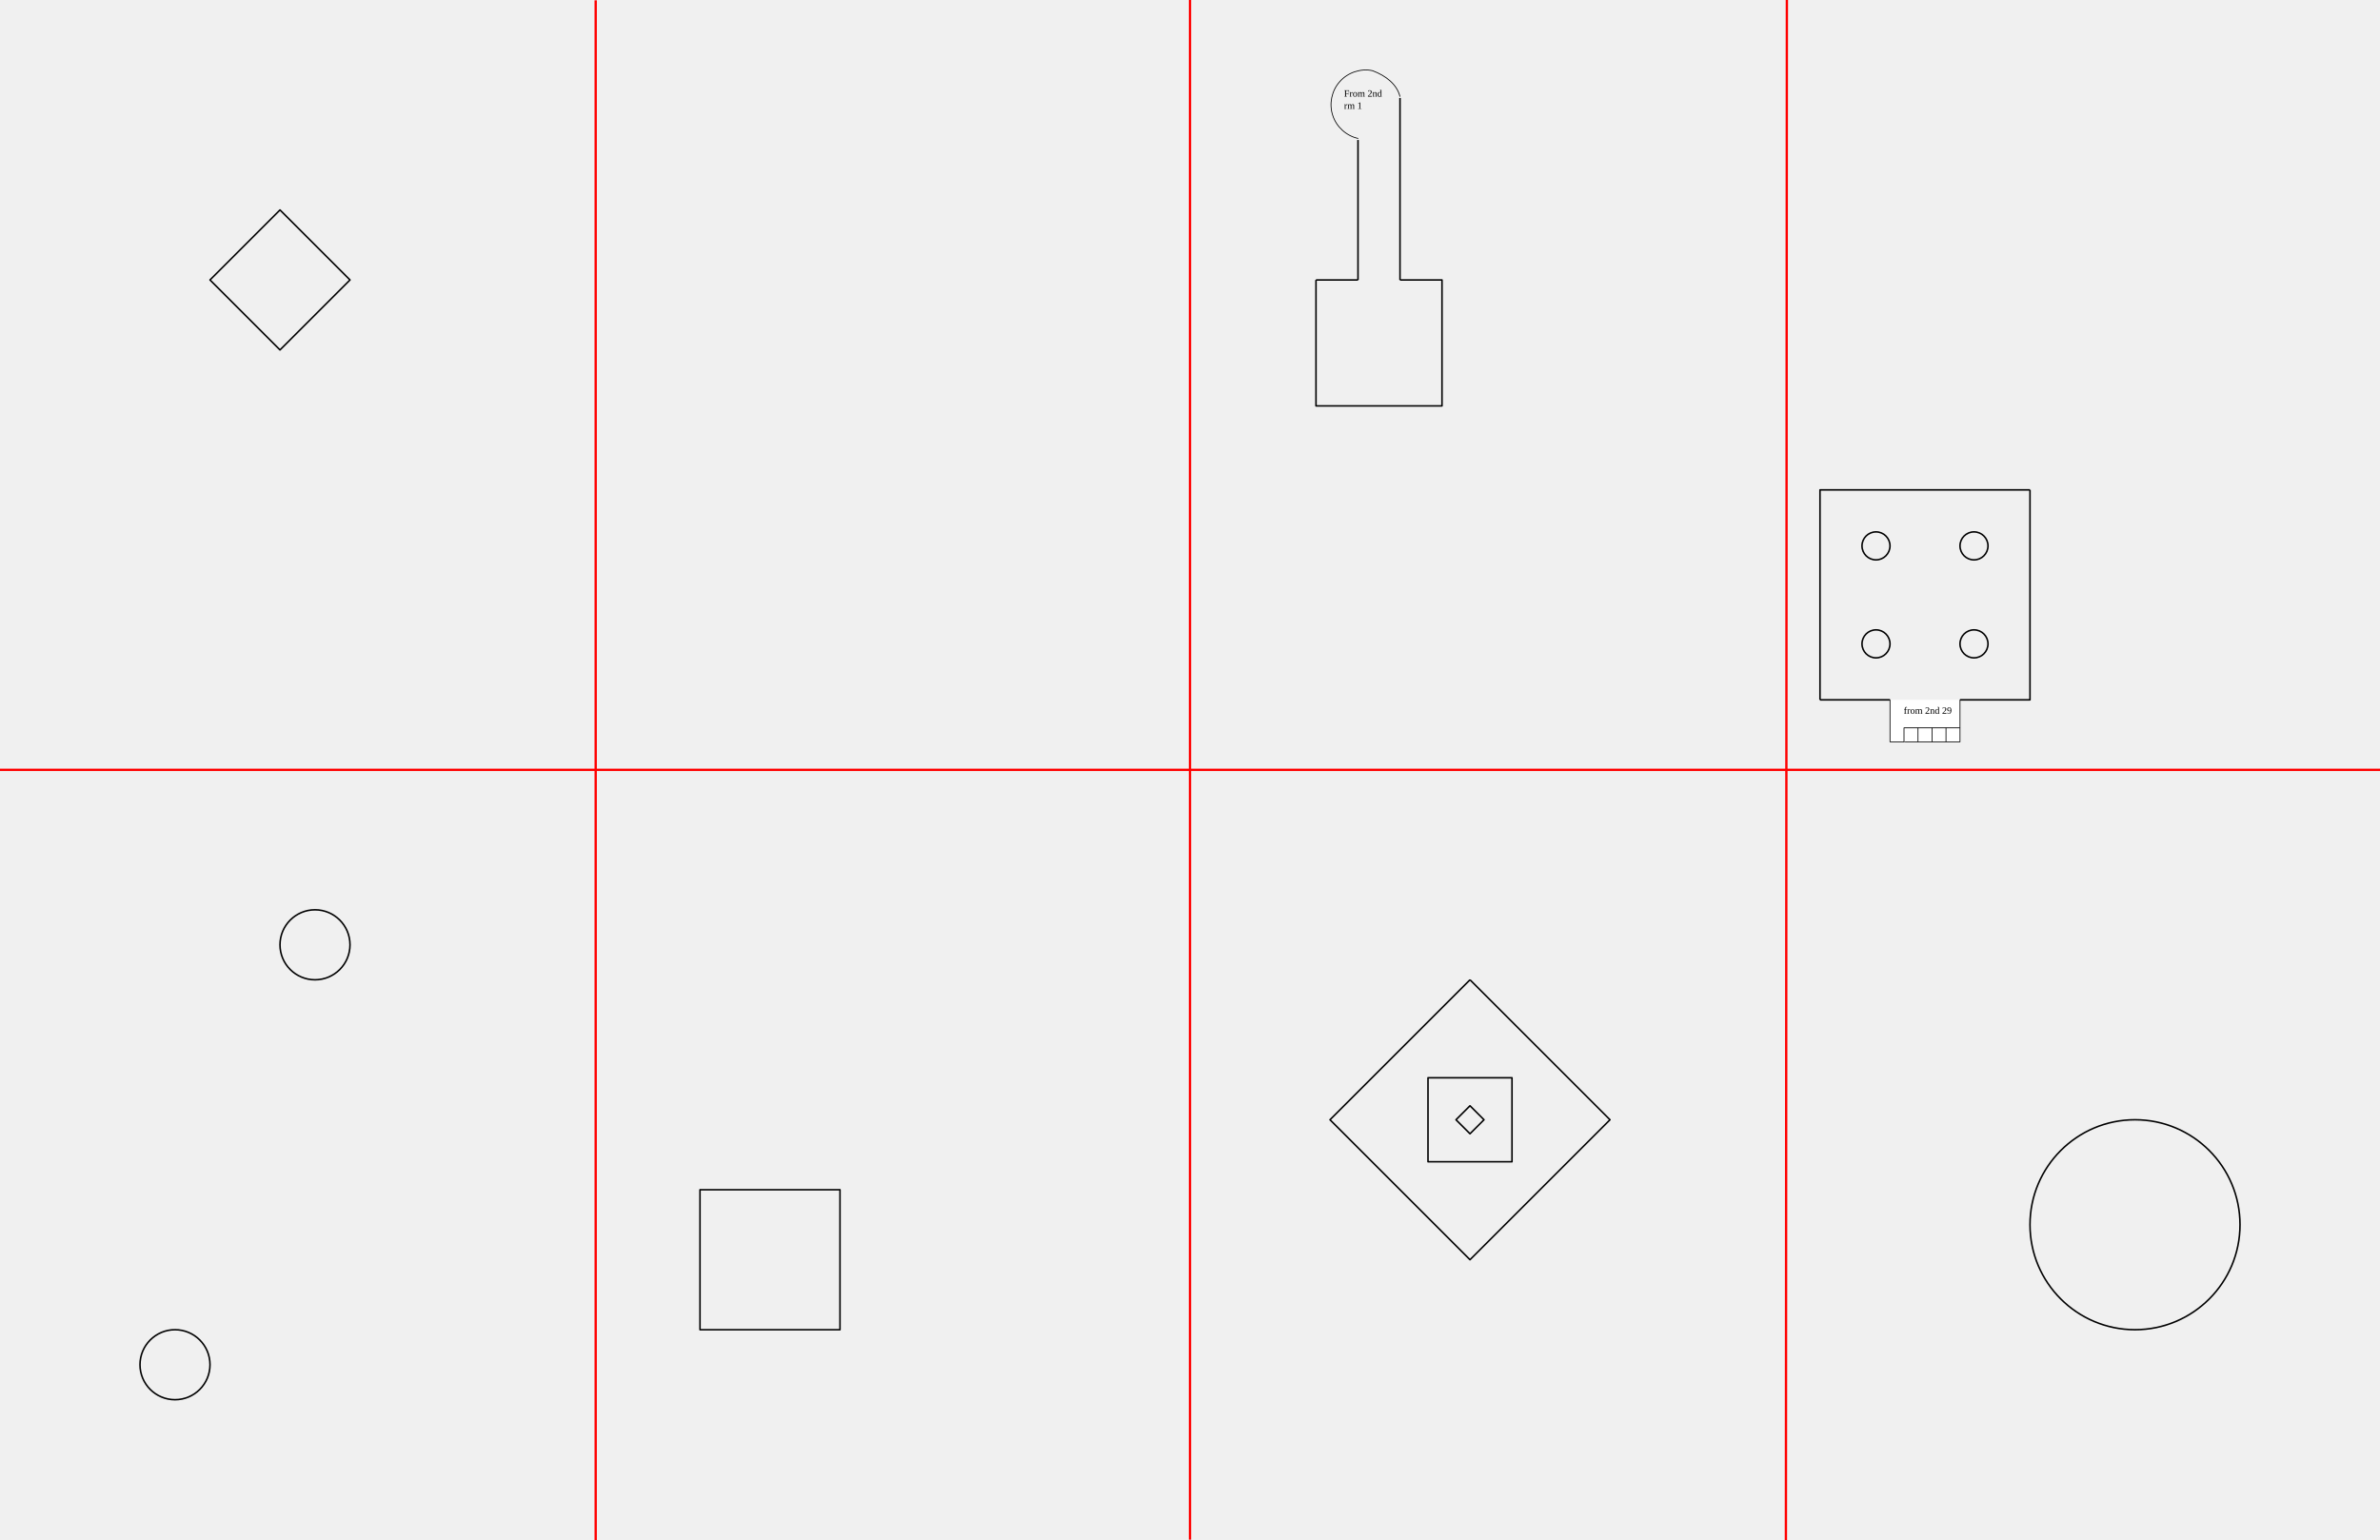
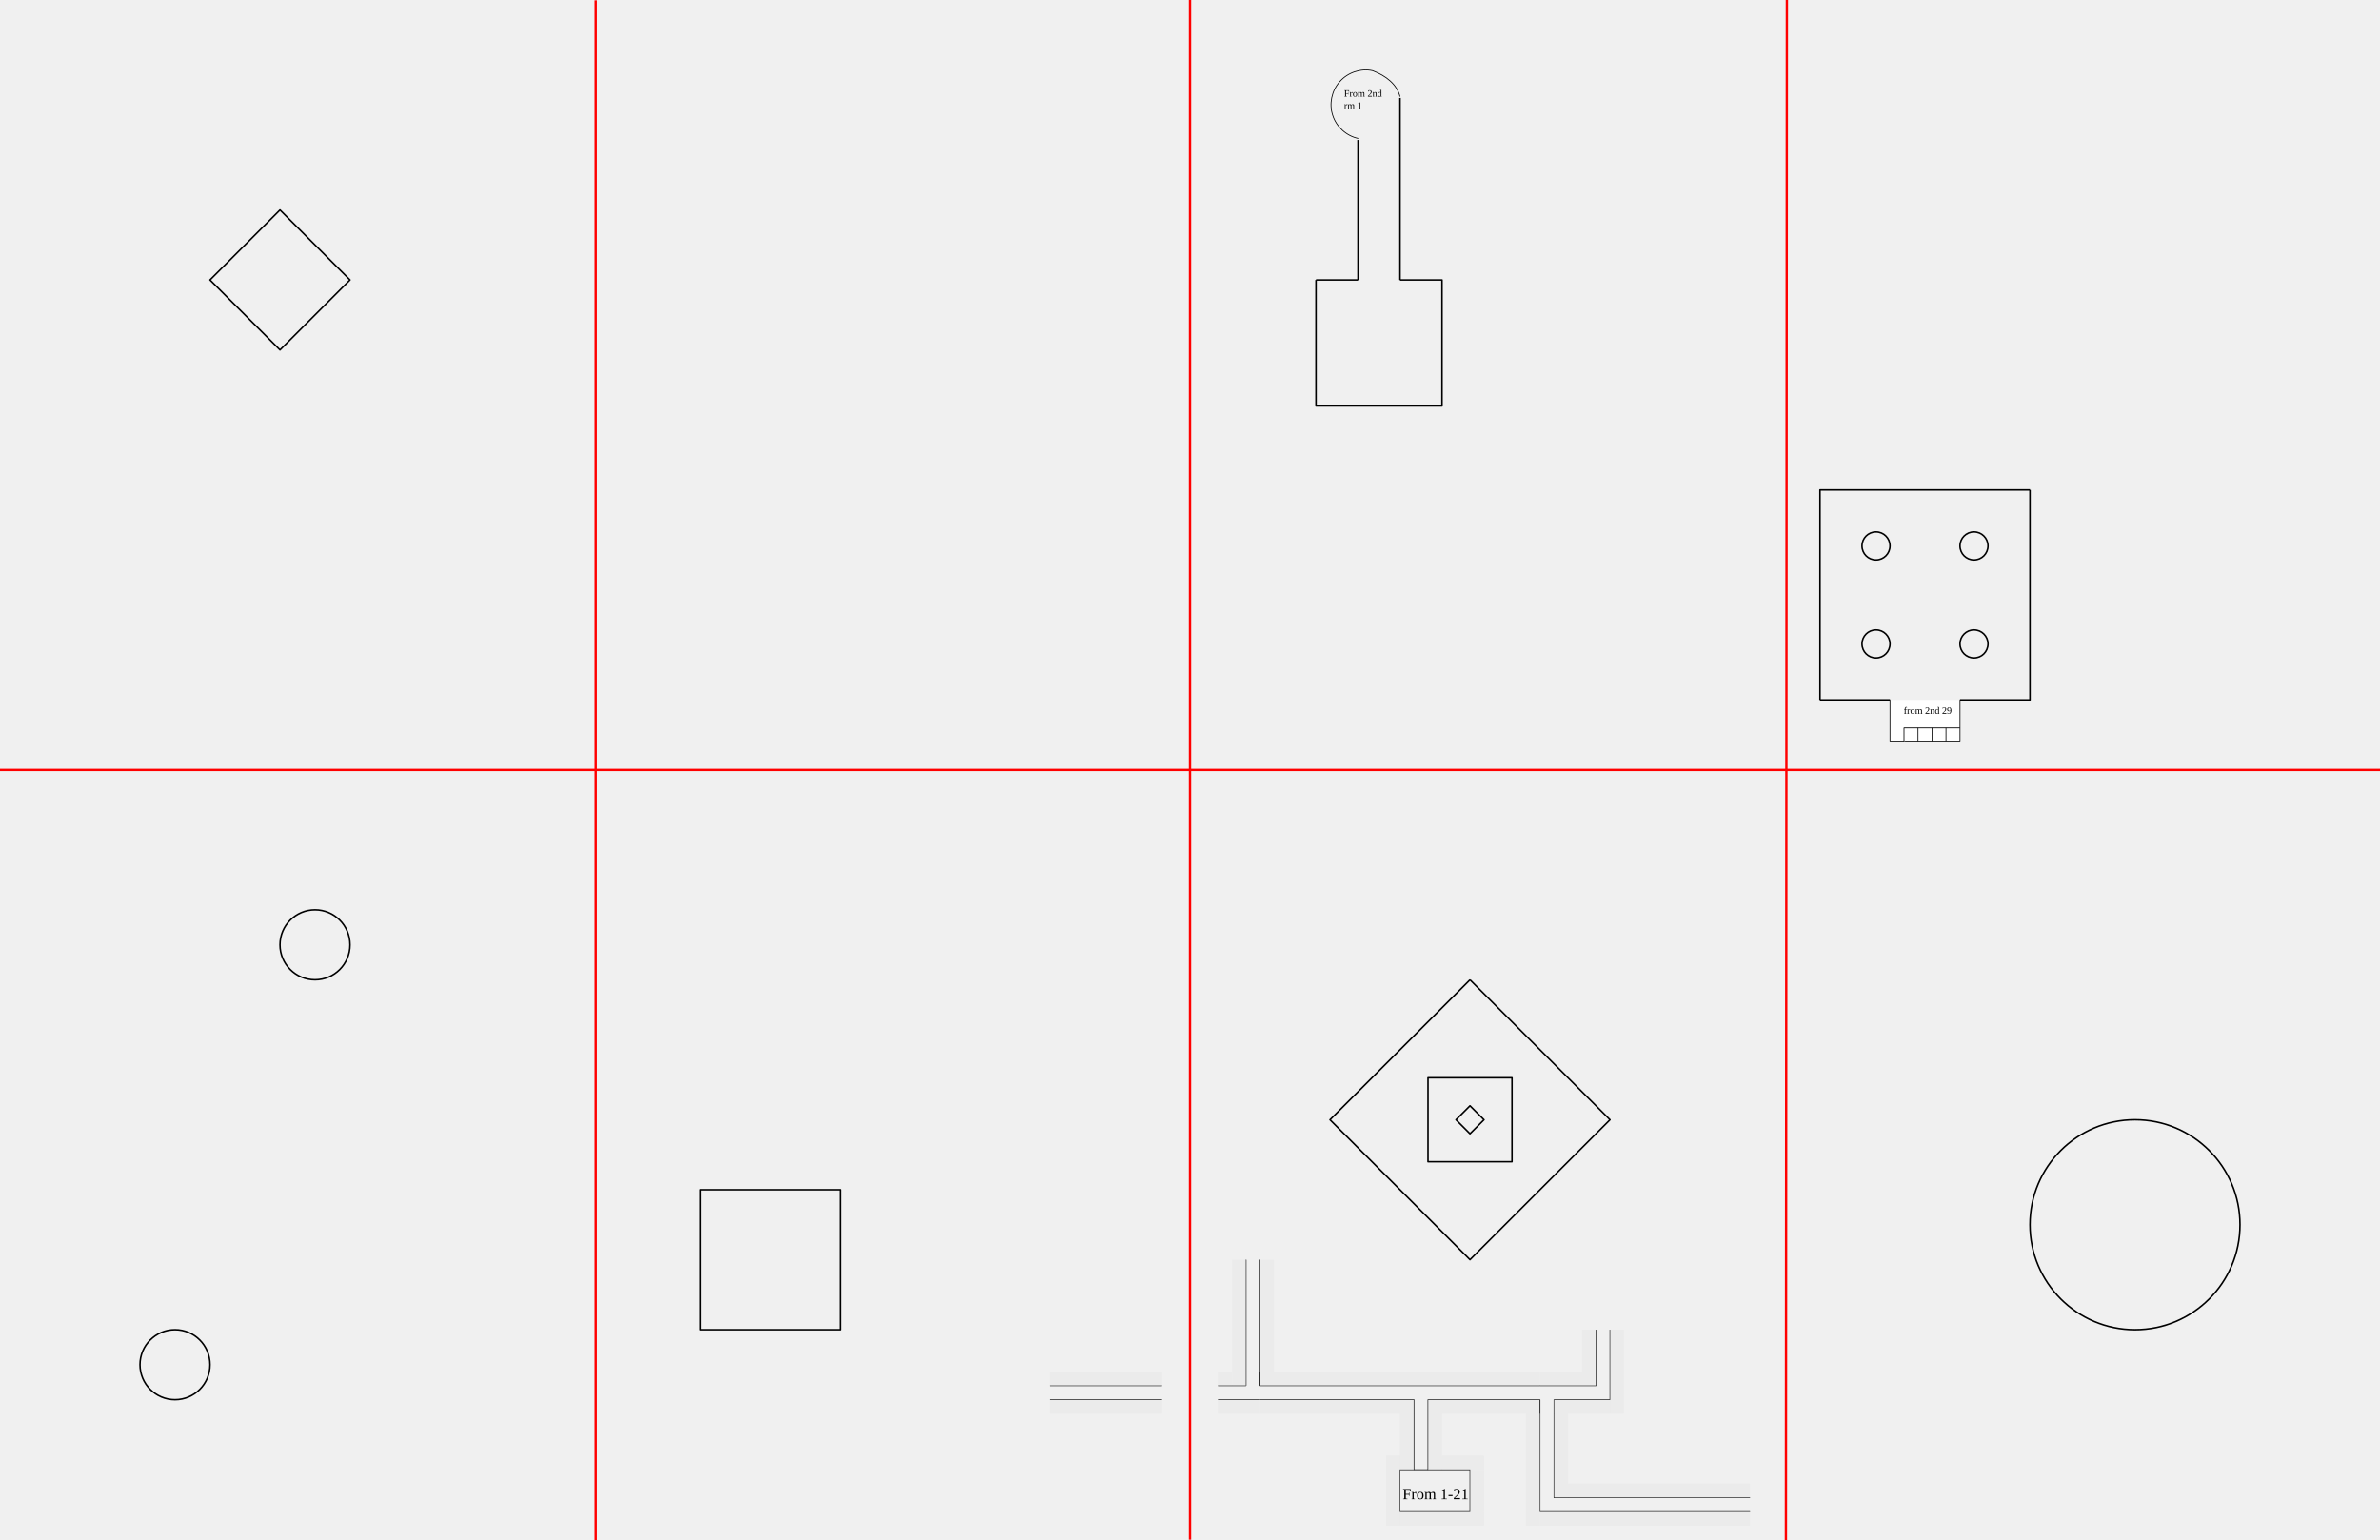
<svg xmlns="http://www.w3.org/2000/svg" width="34in" height="22in" viewBox="0 0 3060 1980" id="svg5764" version="1.1">
  <defs id="defs5766" />
  <g id="layer1" transform="translate(0,927.6378)">
    <path style="opacity:1;fill:none;fill-opacity:1;fill-rule:nonzero;stroke:#ff0000;stroke-width:3;stroke-linejoin:round;stroke-miterlimit:4;stroke-dasharray:none;stroke-dashoffset:0;stroke-opacity:1" d="m 0,62.362 3060,0" id="path5782" />
    <path style="opacity:1;fill:none;fill-opacity:1;fill-rule:nonzero;stroke:#ff0000;stroke-width:3;stroke-linejoin:round;stroke-miterlimit:4;stroke-dasharray:none;stroke-dashoffset:0;stroke-opacity:1" d="m 765.88,-927.265 0,1980.511" id="path6584" />
    <path style="opacity:1;fill:none;fill-opacity:1;fill-rule:nonzero;stroke:#ff0000;stroke-width:3;stroke-linejoin:round;stroke-miterlimit:4;stroke-dasharray:none;stroke-dashoffset:0;stroke-opacity:1" d="m 1530,1052.362 0,-1980" id="path6586" />
    <path style="opacity:1;fill:none;fill-opacity:1;fill-rule:nonzero;stroke:#ff0000;stroke-width:3;stroke-linejoin:round;stroke-miterlimit:4;stroke-dasharray:none;stroke-dashoffset:0;stroke-opacity:1" d="m 2296.16,1053.611 1.249,-1981.344" id="path6590" />
    <path style="color:#000000;clip-rule:nonzero;display:inline;overflow:visible;visibility:visible;opacity:1;isolation:auto;mix-blend-mode:normal;color-interpolation:sRGB;color-interpolation-filters:linearRGB;solid-color:#000000;solid-opacity:1;fill:none;fill-opacity:1;fill-rule:nonzero;stroke:#000000;stroke-width:1;stroke-linecap:butt;stroke-linejoin:round;stroke-miterlimit:4;stroke-dasharray:none;stroke-dashoffset:0;stroke-opacity:1;color-rendering:auto;image-rendering:auto;shape-rendering:auto;text-rendering:auto;enable-background:accumulate" d="m 1746.325,-749.572 c -15.191,-3.188 -28.167,-14.943 -32.829,-29.748 -4.931,-14.725 -1.335,-31.872 9.095,-43.376 10.221,-11.692 26.837,-17.243 42.034,-14.051 17.586,6.576 31.502,17.708 35.374,33.427" id="path7303" />
    <text xml:space="preserve" style="font-style:normal;font-variant:normal;font-weight:normal;font-stretch:normal;font-size:12.5px;line-height:125%;font-family:'Liberation Serif';-inkscape-font-specification:'Liberation Serif, Normal';text-align:start;letter-spacing:0px;word-spacing:0px;writing-mode:lr-tb;text-anchor:start;display:inline;fill:#000000;fill-opacity:1;stroke:none;stroke-width:1px;stroke-linecap:butt;stroke-linejoin:miter;stroke-opacity:1" x="1728" y="-803.321" id="text4234">
      <tspan id="tspan4236" x="1728" y="-803.321">From 2nd</tspan>
      <tspan x="1728" y="-787.696" id="tspan9147">rm 1</tspan>
    </text>
    <path style="display:inline;opacity:1;fill:#ffffff;fill-opacity:1;fill-rule:nonzero;stroke:#000000;stroke-width:1;stroke-linejoin:round;stroke-miterlimit:4;stroke-dasharray:none;stroke-dashoffset:0;stroke-opacity:1" d="m 2430,-27.638 0,54 90,0 0,-54" id="path4210" />
    <path style="display:inline;opacity:1;fill:#ffffff;fill-opacity:1;fill-rule:nonzero;stroke:#000000;stroke-width:1;stroke-linejoin:round;stroke-miterlimit:4;stroke-dasharray:none;stroke-dashoffset:0;stroke-opacity:1" d="m 2448,26.362 0,-18 72,0" id="path4212" />
    <path style="display:inline;opacity:1;fill:#ffffff;fill-opacity:1;fill-rule:nonzero;stroke:#000000;stroke-width:1;stroke-linejoin:round;stroke-miterlimit:4;stroke-dasharray:none;stroke-dashoffset:0;stroke-opacity:1" d="m 2466,8.362 0,18" id="path4214" />
    <path style="display:inline;opacity:1;fill:#ffffff;fill-opacity:1;fill-rule:nonzero;stroke:#000000;stroke-width:1;stroke-linejoin:round;stroke-miterlimit:4;stroke-dasharray:none;stroke-dashoffset:0;stroke-opacity:1" d="m 2484,8.362 0,18" id="path4216" />
    <path style="display:inline;opacity:1;fill:#ffffff;fill-opacity:1;fill-rule:nonzero;stroke:#000000;stroke-width:1;stroke-linejoin:round;stroke-miterlimit:4;stroke-dasharray:none;stroke-dashoffset:0;stroke-opacity:1" d="m 2502,8.362 0,18" id="path4218" />
    <text xml:space="preserve" style="font-style:normal;font-variant:normal;font-weight:normal;font-stretch:normal;font-size:12.5px;line-height:125%;font-family:'Liberation Serif';-inkscape-font-specification:'Liberation Serif, Normal';text-align:start;letter-spacing:0px;word-spacing:0px;writing-mode:lr-tb;text-anchor:start;display:inline;fill:#000000;fill-opacity:1;stroke:none;stroke-width:1px;stroke-linecap:butt;stroke-linejoin:miter;stroke-opacity:1" x="2447.615" y="-9.76" id="text4220">
      <tspan id="tspan4222" x="2447.615" y="-9.76">from 2nd 29</tspan>
    </text>
    <path style="opacity:1;fill:none;fill-opacity:1;fill-rule:nonzero;stroke:#000000;stroke-width:2;stroke-linejoin:round;stroke-miterlimit:4;stroke-dasharray:none;stroke-dashoffset:0;stroke-opacity:1" d="m 1800,-801.638 0,234" id="path9149" />
    <path style="opacity:1;fill:none;fill-opacity:1;fill-rule:nonzero;stroke:#000000;stroke-width:2;stroke-linejoin:round;stroke-miterlimit:4;stroke-dasharray:none;stroke-dashoffset:0;stroke-opacity:1" d="m 1746,-747.638 0,180 0,0" id="path9151" />
    <path style="opacity:1;fill:none;fill-opacity:1;fill-rule:nonzero;stroke:#000000;stroke-width:2;stroke-linejoin:round;stroke-miterlimit:4;stroke-dasharray:none;stroke-dashoffset:0;stroke-opacity:1" d="m 2430,-27.638 -90,0" id="path9153" />
    <path style="opacity:1;fill:none;fill-opacity:1;fill-rule:nonzero;stroke:#000000;stroke-width:2;stroke-linejoin:round;stroke-miterlimit:4;stroke-dasharray:none;stroke-dashoffset:0;stroke-opacity:1" d="m 2520,-27.638 90,0 0,-270" id="path9155" />
    <path style="opacity:1;fill:none;fill-opacity:1;fill-rule:nonzero;stroke:#000000;stroke-width:2;stroke-linejoin:round;stroke-miterlimit:4;stroke-dasharray:none;stroke-dashoffset:0;stroke-opacity:1" d="m 2340,-27.638 0,-270 270,0" id="path9157" />
    <path style="opacity:1;fill:none;fill-opacity:1;fill-rule:nonzero;stroke:#000000;stroke-width:2;stroke-linejoin:round;stroke-miterlimit:4;stroke-dasharray:none;stroke-dashoffset:0;stroke-opacity:1" d="m 1746,-567.638 -54,0" id="path9159" />
    <path style="opacity:1;fill:none;fill-opacity:1;fill-rule:nonzero;stroke:#000000;stroke-width:2;stroke-linejoin:round;stroke-miterlimit:4;stroke-dasharray:none;stroke-dashoffset:0;stroke-opacity:1" d="m 1800,-567.638 54,0 0,162 -162,0 0,-162" id="path9161" />
    <circle style="opacity:1;fill:none;fill-opacity:1;fill-rule:nonzero;stroke:#000000;stroke-width:2;stroke-linejoin:round;stroke-miterlimit:4;stroke-dasharray:none;stroke-dashoffset:0;stroke-opacity:1" id="path9163" cx="2412" cy="-225.638" r="18" />
    <circle style="opacity:1;fill:none;fill-opacity:1;fill-rule:nonzero;stroke:#000000;stroke-width:2;stroke-linejoin:round;stroke-miterlimit:4;stroke-dasharray:none;stroke-dashoffset:0;stroke-opacity:1" id="path9163-3" cx="2412" cy="-99.638" r="18" />
    <circle style="opacity:1;fill:none;fill-opacity:1;fill-rule:nonzero;stroke:#000000;stroke-width:2;stroke-linejoin:round;stroke-miterlimit:4;stroke-dasharray:none;stroke-dashoffset:0;stroke-opacity:1" id="path9163-6" cx="2538" cy="-225.638" r="18" />
    <circle style="opacity:1;fill:none;fill-opacity:1;fill-rule:nonzero;stroke:#000000;stroke-width:2;stroke-linejoin:round;stroke-miterlimit:4;stroke-dasharray:none;stroke-dashoffset:0;stroke-opacity:1" id="path9163-6-7" cx="2538" cy="-99.638" r="18" />
    <path style="opacity:1;fill:none;fill-opacity:1;fill-rule:nonzero;stroke:#000000;stroke-width:2;stroke-linejoin:round;stroke-miterlimit:4;stroke-dasharray:none;stroke-dashoffset:0;stroke-opacity:1" d="m 1890,332.362 -180,180 180,180 180,-180 -180,-180" id="path9201" />
    <path style="opacity:1;fill:none;fill-opacity:1;fill-rule:nonzero;stroke:#000000;stroke-width:2;stroke-linejoin:round;stroke-miterlimit:4;stroke-dasharray:none;stroke-dashoffset:0;stroke-opacity:1" d="m 1944,512.362 0,-54 -108,0 0,108 108,0 z" id="path9203" />
    <path style="opacity:1;fill:none;fill-opacity:1;fill-rule:nonzero;stroke:#000000;stroke-width:2;stroke-linejoin:round;stroke-miterlimit:4;stroke-dasharray:none;stroke-dashoffset:0;stroke-opacity:1" d="m 1872,512.362 18,-18 18,18 -18,18 z" id="path9205" />
    <circle style="opacity:1;fill:none;fill-opacity:1;fill-rule:nonzero;stroke:#000000;stroke-width:2;stroke-linejoin:round;stroke-miterlimit:4;stroke-dasharray:none;stroke-dashoffset:0;stroke-opacity:1" id="path9207" cx="2745" cy="647.362" r="135" />
    <circle style="opacity:1;fill:none;fill-opacity:1;fill-rule:nonzero;stroke:#000000;stroke-width:2;stroke-linejoin:round;stroke-miterlimit:4;stroke-dasharray:none;stroke-dashoffset:0;stroke-opacity:1" id="path9209" cx="405" cy="287.362" r="45" />
    <path style="opacity:1;fill:none;fill-opacity:1;fill-rule:nonzero;stroke:#000000;stroke-width:2;stroke-linejoin:round;stroke-miterlimit:4;stroke-dasharray:none;stroke-dashoffset:0;stroke-opacity:1" d="m 360,-657.638 -90,90 90,90 90,-90 z" id="path9211" />
    <path style="opacity:1;fill:none;fill-opacity:1;fill-rule:nonzero;stroke:#000000;stroke-width:2;stroke-linejoin:round;stroke-miterlimit:4;stroke-dasharray:none;stroke-dashoffset:0;stroke-opacity:1" d="m 900,602.362 0,180 180,0 0,-180 z" id="path9213" />
    <circle style="opacity:1;fill:none;fill-opacity:1;fill-rule:nonzero;stroke:#000000;stroke-width:2;stroke-linejoin:round;stroke-miterlimit:4;stroke-dasharray:none;stroke-dashoffset:0;stroke-opacity:1" id="path9209-5" cx="225" cy="827.362" r="45" />
+     <rect style="opacity:1;fill:none;fill-opacity:1;fill-rule:nonzero;stroke:#000000;stroke-width:1;stroke-linejoin:round;stroke-miterlimit:4;stroke-dasharray:none;stroke-dashoffset:0;stroke-opacity:1" id="rect3368" width="90" height="54" x="1800" y="962.362" />
+     <text xml:space="preserve" style="font-style:normal;font-variant:normal;font-weight:normal;font-stretch:normal;font-size:20px;line-height:125%;font-family:'Liberation Serif';-inkscape-font-specification:'Liberation Serif, Normal';text-align:start;letter-spacing:0px;word-spacing:0px;writing-mode:lr-tb;text-anchor:start;fill:#000000;fill-opacity:1;stroke:none;stroke-width:1px;stroke-linecap:butt;stroke-linejoin:miter;stroke-opacity:1" x="1803.286" y="1000.335" id="text3370">
+       <tspan id="tspan3372" x="1803.286" y="1000.335">From 1-21</tspan>
+     </text>
+     <path style="opacity:1;fill:none;fill-opacity:1;fill-rule:nonzero;stroke:#000000;stroke-width:1;stroke-linejoin:round;stroke-miterlimit:4;stroke-dasharray:none;stroke-dashoffset:0;stroke-opacity:1" d="m 1818,962.362 0,-90 -198,0" id="path3374" />
+     <path style="opacity:1;fill:none;fill-opacity:1;fill-rule:nonzero;stroke:#000000;stroke-width:1;stroke-linejoin:round;stroke-miterlimit:4;stroke-dasharray:none;stroke-dashoffset:0;stroke-opacity:1" d="m 1836,962.362 0,-90 144,0" id="path3376" />
+     <path style="opacity:1;fill:none;fill-opacity:1;fill-rule:nonzero;stroke:#000000;stroke-width:1;stroke-linejoin:round;stroke-miterlimit:4;stroke-dasharray:none;stroke-dashoffset:0;stroke-opacity:1" d="m 1620,854.362 360,0" id="path3378" />
+     <rect style="opacity:1;fill:#e6e6e6;fill-opacity:0.502;fill-rule:nonzero;stroke:none;stroke-width:1;stroke-linejoin:round;stroke-miterlimit:4;stroke-dasharray:none;stroke-dashoffset:0;stroke-opacity:1" id="rect3380" width="360" height="18" x="1620" y="836.362" />
+     <rect style="opacity:1;fill:#e6e6e6;fill-opacity:0.502;fill-rule:nonzero;stroke:none;stroke-width:1;stroke-linejoin:round;stroke-miterlimit:4;stroke-dasharray:none;stroke-dashoffset:0;stroke-opacity:1" id="rect5875" width="18" height="90" x="1836" y="872.362" />
+     <rect style="opacity:1;fill:#e6e6e6;fill-opacity:0.502;fill-rule:nonzero;stroke:none;stroke-width:1;stroke-linejoin:round;stroke-miterlimit:4;stroke-dasharray:none;stroke-dashoffset:0;stroke-opacity:1" id="rect5877" width="126" height="18" x="1854" y="872.362" />
+     <rect style="opacity:1;fill:#e6e6e6;fill-opacity:0.502;fill-rule:nonzero;stroke:none;stroke-width:1;stroke-linejoin:round;stroke-miterlimit:4;stroke-dasharray:none;stroke-dashoffset:0;stroke-opacity:1" id="rect5879" width="198" height="18" x="1620" y="872.362" />
+     <rect style="opacity:1;fill:#e6e6e6;fill-opacity:0.502;fill-rule:nonzero;stroke:none;stroke-width:1;stroke-linejoin:round;stroke-miterlimit:4;stroke-dasharray:none;stroke-dashoffset:0;stroke-opacity:1" id="rect5881" width="18" height="72" x="1800" y="890.362" />
+     <rect style="opacity:1;fill:#e6e6e6;fill-opacity:0.502;fill-rule:nonzero;stroke:none;stroke-width:1;stroke-linejoin:round;stroke-miterlimit:4;stroke-dasharray:none;stroke-dashoffset:0;stroke-opacity:1" id="rect5883" width="18" height="90" x="1782" y="944.362" />
+     <rect style="opacity:1;fill:#e6e6e6;fill-opacity:0.502;fill-rule:nonzero;stroke:none;stroke-width:1;stroke-linejoin:round;stroke-miterlimit:4;stroke-dasharray:none;stroke-dashoffset:0;stroke-opacity:1" id="rect5885" width="108" height="18" x="1800" y="1016.362" />
+     <rect style="opacity:1;fill:#e6e6e6;fill-opacity:0.502;fill-rule:nonzero;stroke:none;stroke-width:1;stroke-linejoin:round;stroke-miterlimit:4;stroke-dasharray:none;stroke-dashoffset:0;stroke-opacity:1" id="rect5887" width="18" height="54" x="1890" y="962.362" />
+     <rect style="opacity:1;fill:#e6e6e6;fill-opacity:0.502;fill-rule:nonzero;stroke:none;stroke-width:1;stroke-linejoin:round;stroke-miterlimit:4;stroke-dasharray:none;stroke-dashoffset:0;stroke-opacity:1" id="rect5889" width="54" height="18" x="1854" y="944.362" />
+     <path style="opacity:1;fill:none;fill-opacity:0.502;fill-rule:nonzero;stroke:#000000;stroke-width:1;stroke-linejoin:round;stroke-miterlimit:4;stroke-dasharray:none;stroke-dashoffset:0;stroke-opacity:1" d="m 1980,872.362 0,144 270,0" id="path5891" />
+     <path style="opacity:1;fill:none;fill-opacity:0.502;fill-rule:nonzero;stroke:#000000;stroke-width:1;stroke-linejoin:round;stroke-miterlimit:4;stroke-dasharray:none;stroke-dashoffset:0;stroke-opacity:1" d="m 1998,872.362 0,126 252,0" id="path5893" />
+     <path style="opacity:1;fill:none;fill-opacity:0.502;fill-rule:nonzero;stroke:#000000;stroke-width:1;stroke-linejoin:round;stroke-miterlimit:4;stroke-dasharray:none;stroke-dashoffset:0;stroke-opacity:1" d="m 1620,854.362 0,-162" id="path5895" />
+     <path style="opacity:1;fill:none;fill-opacity:0.502;fill-rule:nonzero;stroke:#000000;stroke-width:1;stroke-linejoin:round;stroke-miterlimit:4;stroke-dasharray:none;stroke-dashoffset:0;stroke-opacity:1" d="m 1602,854.362 0,-162" id="path5897" />
+     <path style="opacity:1;fill:none;fill-opacity:0.502;fill-rule:nonzero;stroke:#000000;stroke-width:1;stroke-linejoin:round;stroke-miterlimit:4;stroke-dasharray:none;stroke-dashoffset:0;stroke-opacity:1" d="m 1620,872.362 -54,0" id="path5899" />
+     <path style="opacity:1;fill:none;fill-opacity:0.502;fill-rule:nonzero;stroke:#000000;stroke-width:1;stroke-linejoin:round;stroke-miterlimit:4;stroke-dasharray:none;stroke-dashoffset:0;stroke-opacity:1" d="m 1602,854.362 -36,0" id="path5901" />
+     <path style="opacity:1;fill:none;fill-opacity:0.502;fill-rule:nonzero;stroke:#000000;stroke-width:1;stroke-linejoin:round;stroke-miterlimit:4;stroke-dasharray:none;stroke-dashoffset:0;stroke-opacity:1" d="m 1494,854.362 -144,0" id="path5903" />
+     <path style="opacity:1;fill:none;fill-opacity:0.502;fill-rule:nonzero;stroke:#000000;stroke-width:1;stroke-linejoin:round;stroke-miterlimit:4;stroke-dasharray:none;stroke-dashoffset:0;stroke-opacity:1" d="m 1494,872.362 -144,0" id="path5905" />
+     <path style="opacity:1;fill:none;fill-opacity:0.502;fill-rule:nonzero;stroke:#000000;stroke-width:1;stroke-linejoin:round;stroke-miterlimit:4;stroke-dasharray:none;stroke-dashoffset:0;stroke-opacity:1" d="m 1998,872.362 72,0 0,-90" id="path5907" />
+     <path style="opacity:1;fill:none;fill-opacity:0.502;fill-rule:nonzero;stroke:#000000;stroke-width:1;stroke-linejoin:round;stroke-miterlimit:4;stroke-dasharray:none;stroke-dashoffset:0;stroke-opacity:1" d="m 1980,854.362 72,0 0,-72" id="path5909" />
+     <rect style="opacity:1;fill:#e6e6e6;fill-opacity:0.502;fill-rule:nonzero;stroke:none;stroke-width:1;stroke-linejoin:round;stroke-miterlimit:4;stroke-dasharray:none;stroke-dashoffset:0;stroke-opacity:1" id="rect5911" width="54" height="18" x="1566" y="872.362" />
+     <rect style="opacity:1;fill:#e6e6e6;fill-opacity:0.502;fill-rule:nonzero;stroke:none;stroke-width:1;stroke-linejoin:round;stroke-miterlimit:4;stroke-dasharray:none;stroke-dashoffset:0;stroke-opacity:1" id="rect5913" width="18" height="162" x="1584" y="692.362" />
+     <rect style="opacity:1;fill:#e6e6e6;fill-opacity:0.502;fill-rule:nonzero;stroke:none;stroke-width:1;stroke-linejoin:round;stroke-miterlimit:4;stroke-dasharray:none;stroke-dashoffset:0;stroke-opacity:1" id="rect5915" width="18" height="144" x="1620" y="692.362" />
+     <rect style="opacity:1;fill:#e6e6e6;fill-opacity:0.502;fill-rule:nonzero;stroke:none;stroke-width:1;stroke-linejoin:round;stroke-miterlimit:4;stroke-dasharray:none;stroke-dashoffset:0;stroke-opacity:1" id="rect5917" width="18" height="18" x="1566" y="836.362" />
+     <rect style="opacity:1;fill:#e6e6e6;fill-opacity:0.502;fill-rule:nonzero;stroke:none;stroke-width:1;stroke-linejoin:round;stroke-miterlimit:4;stroke-dasharray:none;stroke-dashoffset:0;stroke-opacity:1" id="rect5919" width="144" height="18" x="1350" y="836.362" />
+     <rect style="opacity:1;fill:#e6e6e6;fill-opacity:0.502;fill-rule:nonzero;stroke:none;stroke-width:1;stroke-linejoin:round;stroke-miterlimit:4;stroke-dasharray:none;stroke-dashoffset:0;stroke-opacity:1" id="rect5921" width="144" height="18" x="1350" y="872.362" />
+     <rect style="opacity:1;fill:#e6e6e6;fill-opacity:0.502;fill-rule:nonzero;stroke:none;stroke-width:1;stroke-linejoin:round;stroke-miterlimit:4;stroke-dasharray:none;stroke-dashoffset:0;stroke-opacity:1" id="rect5923" width="72" height="18" x="1980" y="836.362" />
+     <rect style="opacity:1;fill:#e6e6e6;fill-opacity:0.502;fill-rule:nonzero;stroke:none;stroke-width:1;stroke-linejoin:round;stroke-miterlimit:4;stroke-dasharray:none;stroke-dashoffset:0;stroke-opacity:1" id="rect5925" width="18" height="54" x="2034" y="782.362" />
+     <rect style="opacity:1;fill:#e6e6e6;fill-opacity:0.502;fill-rule:nonzero;stroke:none;stroke-width:1;stroke-linejoin:round;stroke-miterlimit:4;stroke-dasharray:none;stroke-dashoffset:0;stroke-opacity:1" id="rect5927" width="18" height="108" x="2070" y="782.362" />
+     <rect style="opacity:1;fill:#e6e6e6;fill-opacity:0.502;fill-rule:nonzero;stroke:none;stroke-width:1;stroke-linejoin:round;stroke-miterlimit:4;stroke-dasharray:none;stroke-dashoffset:0;stroke-opacity:1" id="rect5929" width="72" height="18" x="1998" y="872.362" />
+     <rect style="opacity:1;fill:#e6e6e6;fill-opacity:0.502;fill-rule:nonzero;stroke:none;stroke-width:1;stroke-linejoin:round;stroke-miterlimit:4;stroke-dasharray:none;stroke-dashoffset:0;stroke-opacity:1" id="rect5931" width="18" height="144" x="1962" y="890.362" />
+     <rect style="opacity:1;fill:#e6e6e6;fill-opacity:0.502;fill-rule:nonzero;stroke:none;stroke-width:1;stroke-linejoin:round;stroke-miterlimit:4;stroke-dasharray:none;stroke-dashoffset:0;stroke-opacity:1" id="rect5933" width="18" height="108" x="1998" y="890.362" />
+     <rect style="opacity:1;fill:#e6e6e6;fill-opacity:0.502;fill-rule:nonzero;stroke:none;stroke-width:1;stroke-linejoin:round;stroke-miterlimit:4;stroke-dasharray:none;stroke-dashoffset:0;stroke-opacity:1" id="rect5938" width="270" height="18" x="1980" y="1016.362" />
+     <rect style="opacity:1;fill:#e6e6e6;fill-opacity:0.502;fill-rule:nonzero;stroke:none;stroke-width:1;stroke-linejoin:round;stroke-miterlimit:4;stroke-dasharray:none;stroke-dashoffset:0;stroke-opacity:1" id="rect5940" width="234" height="18" x="2016" y="980.362" />
  </g>
</svg>
